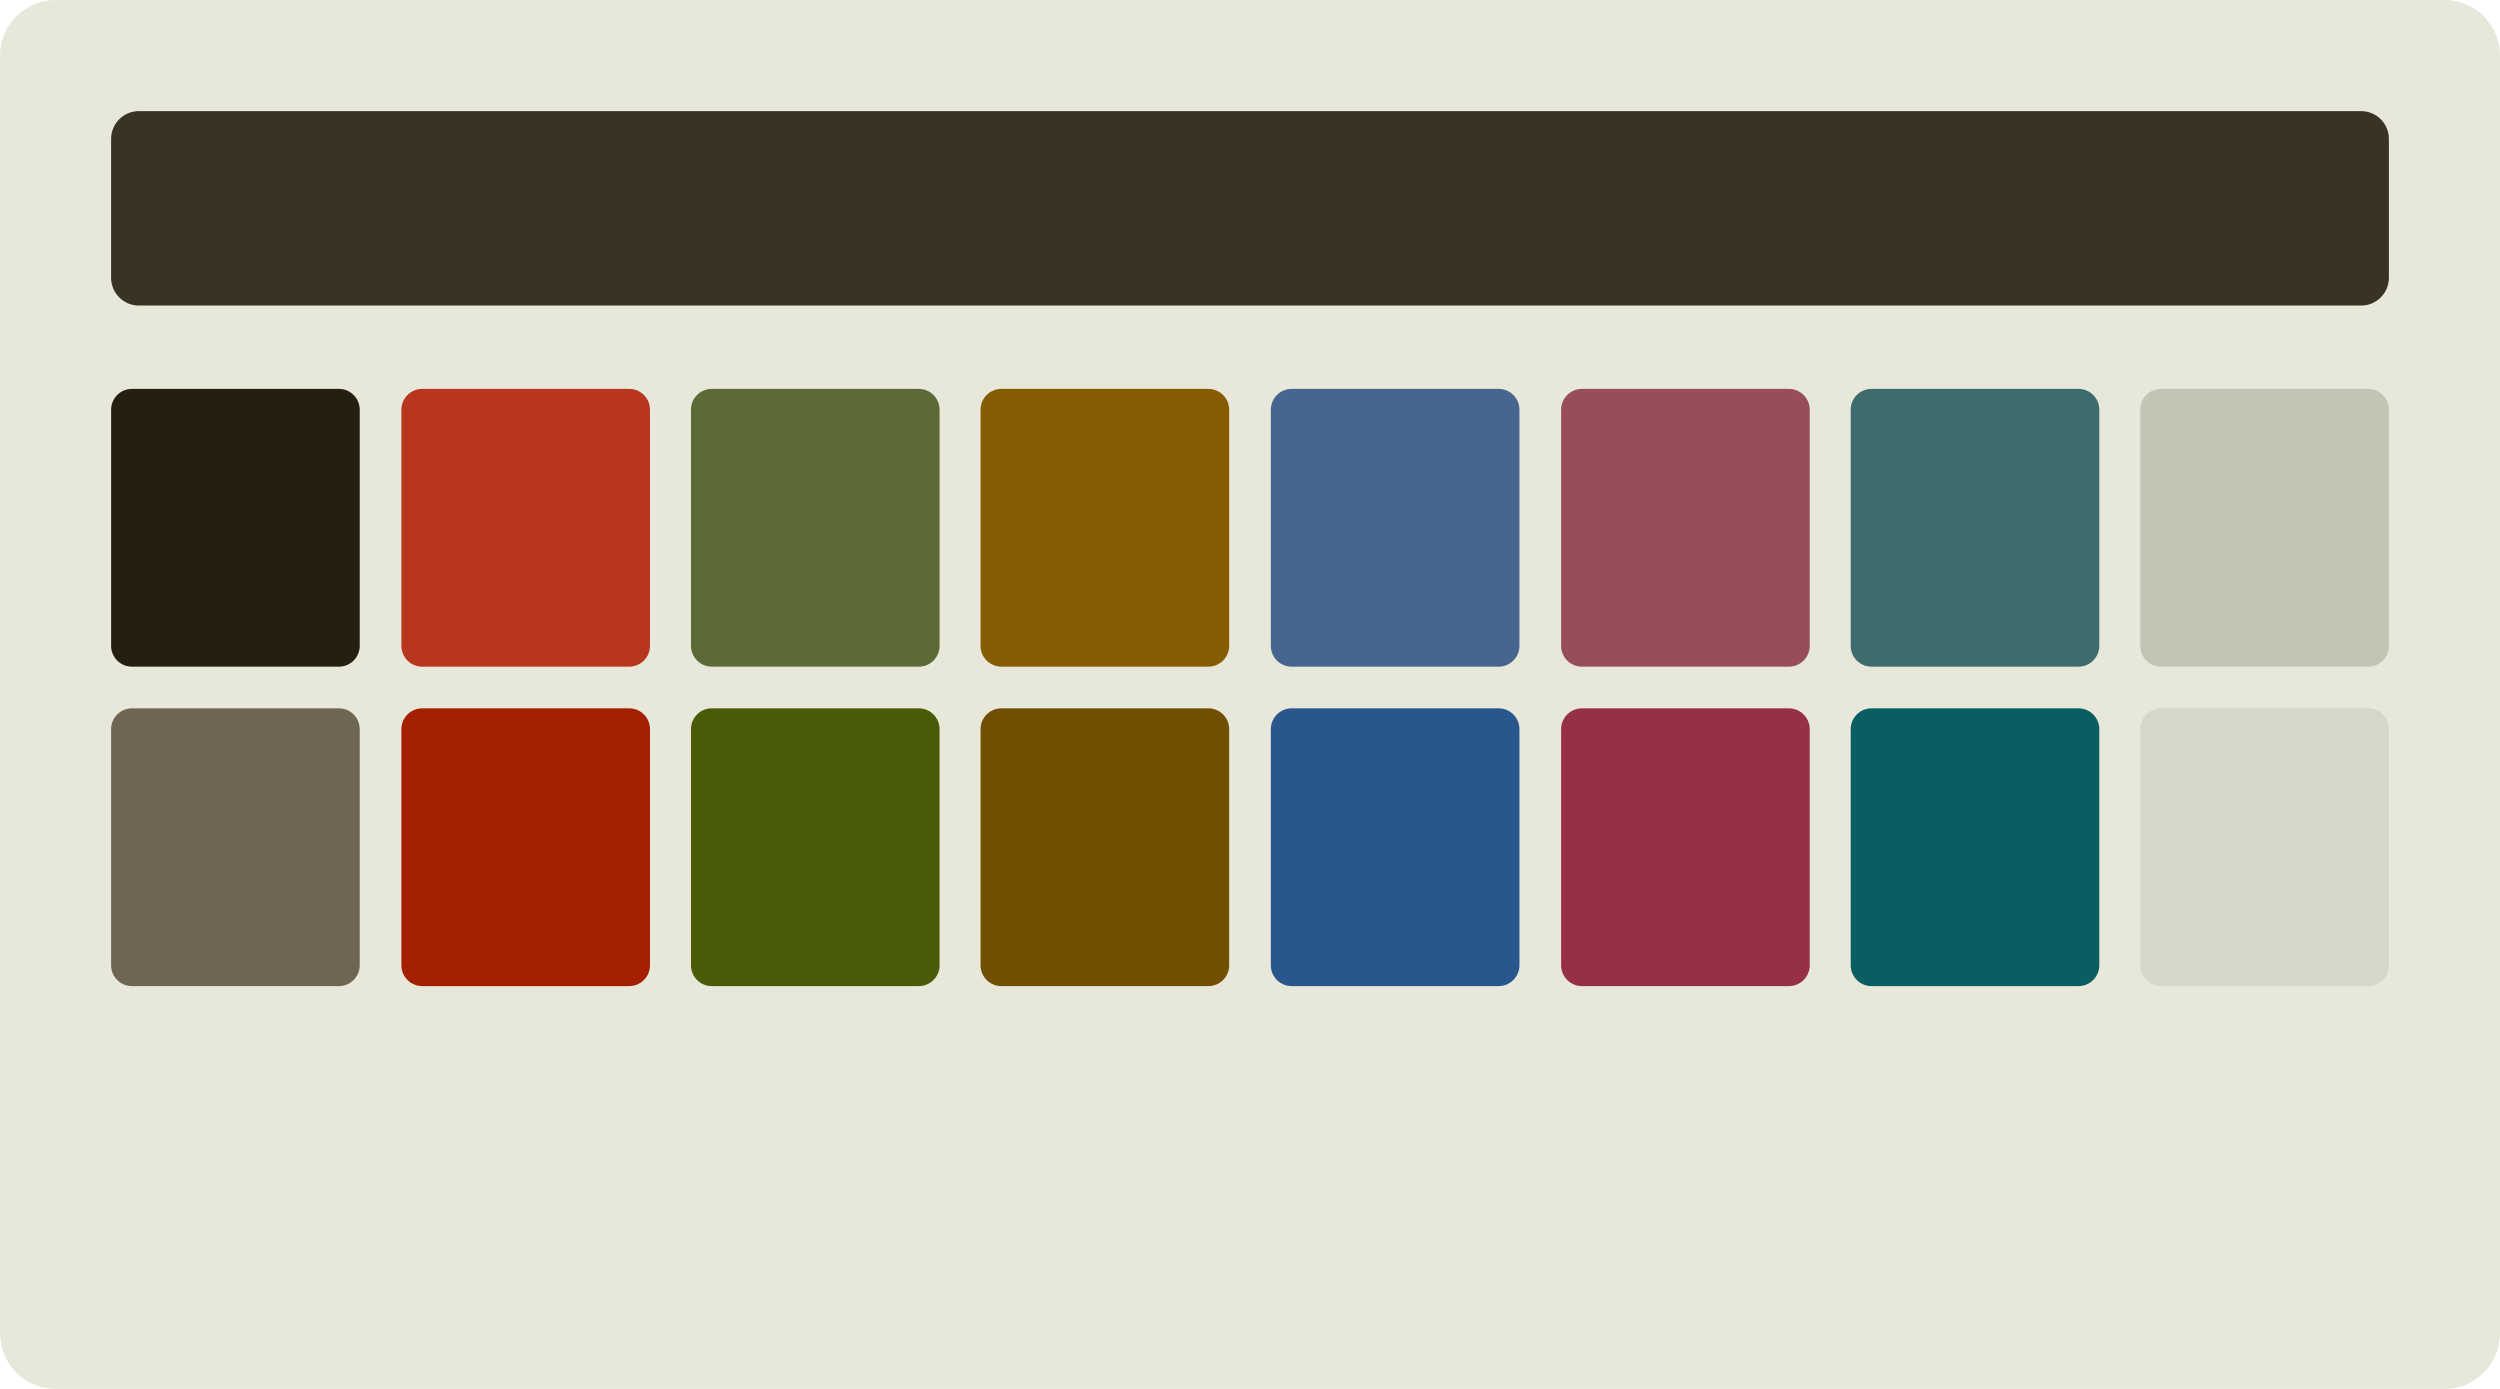
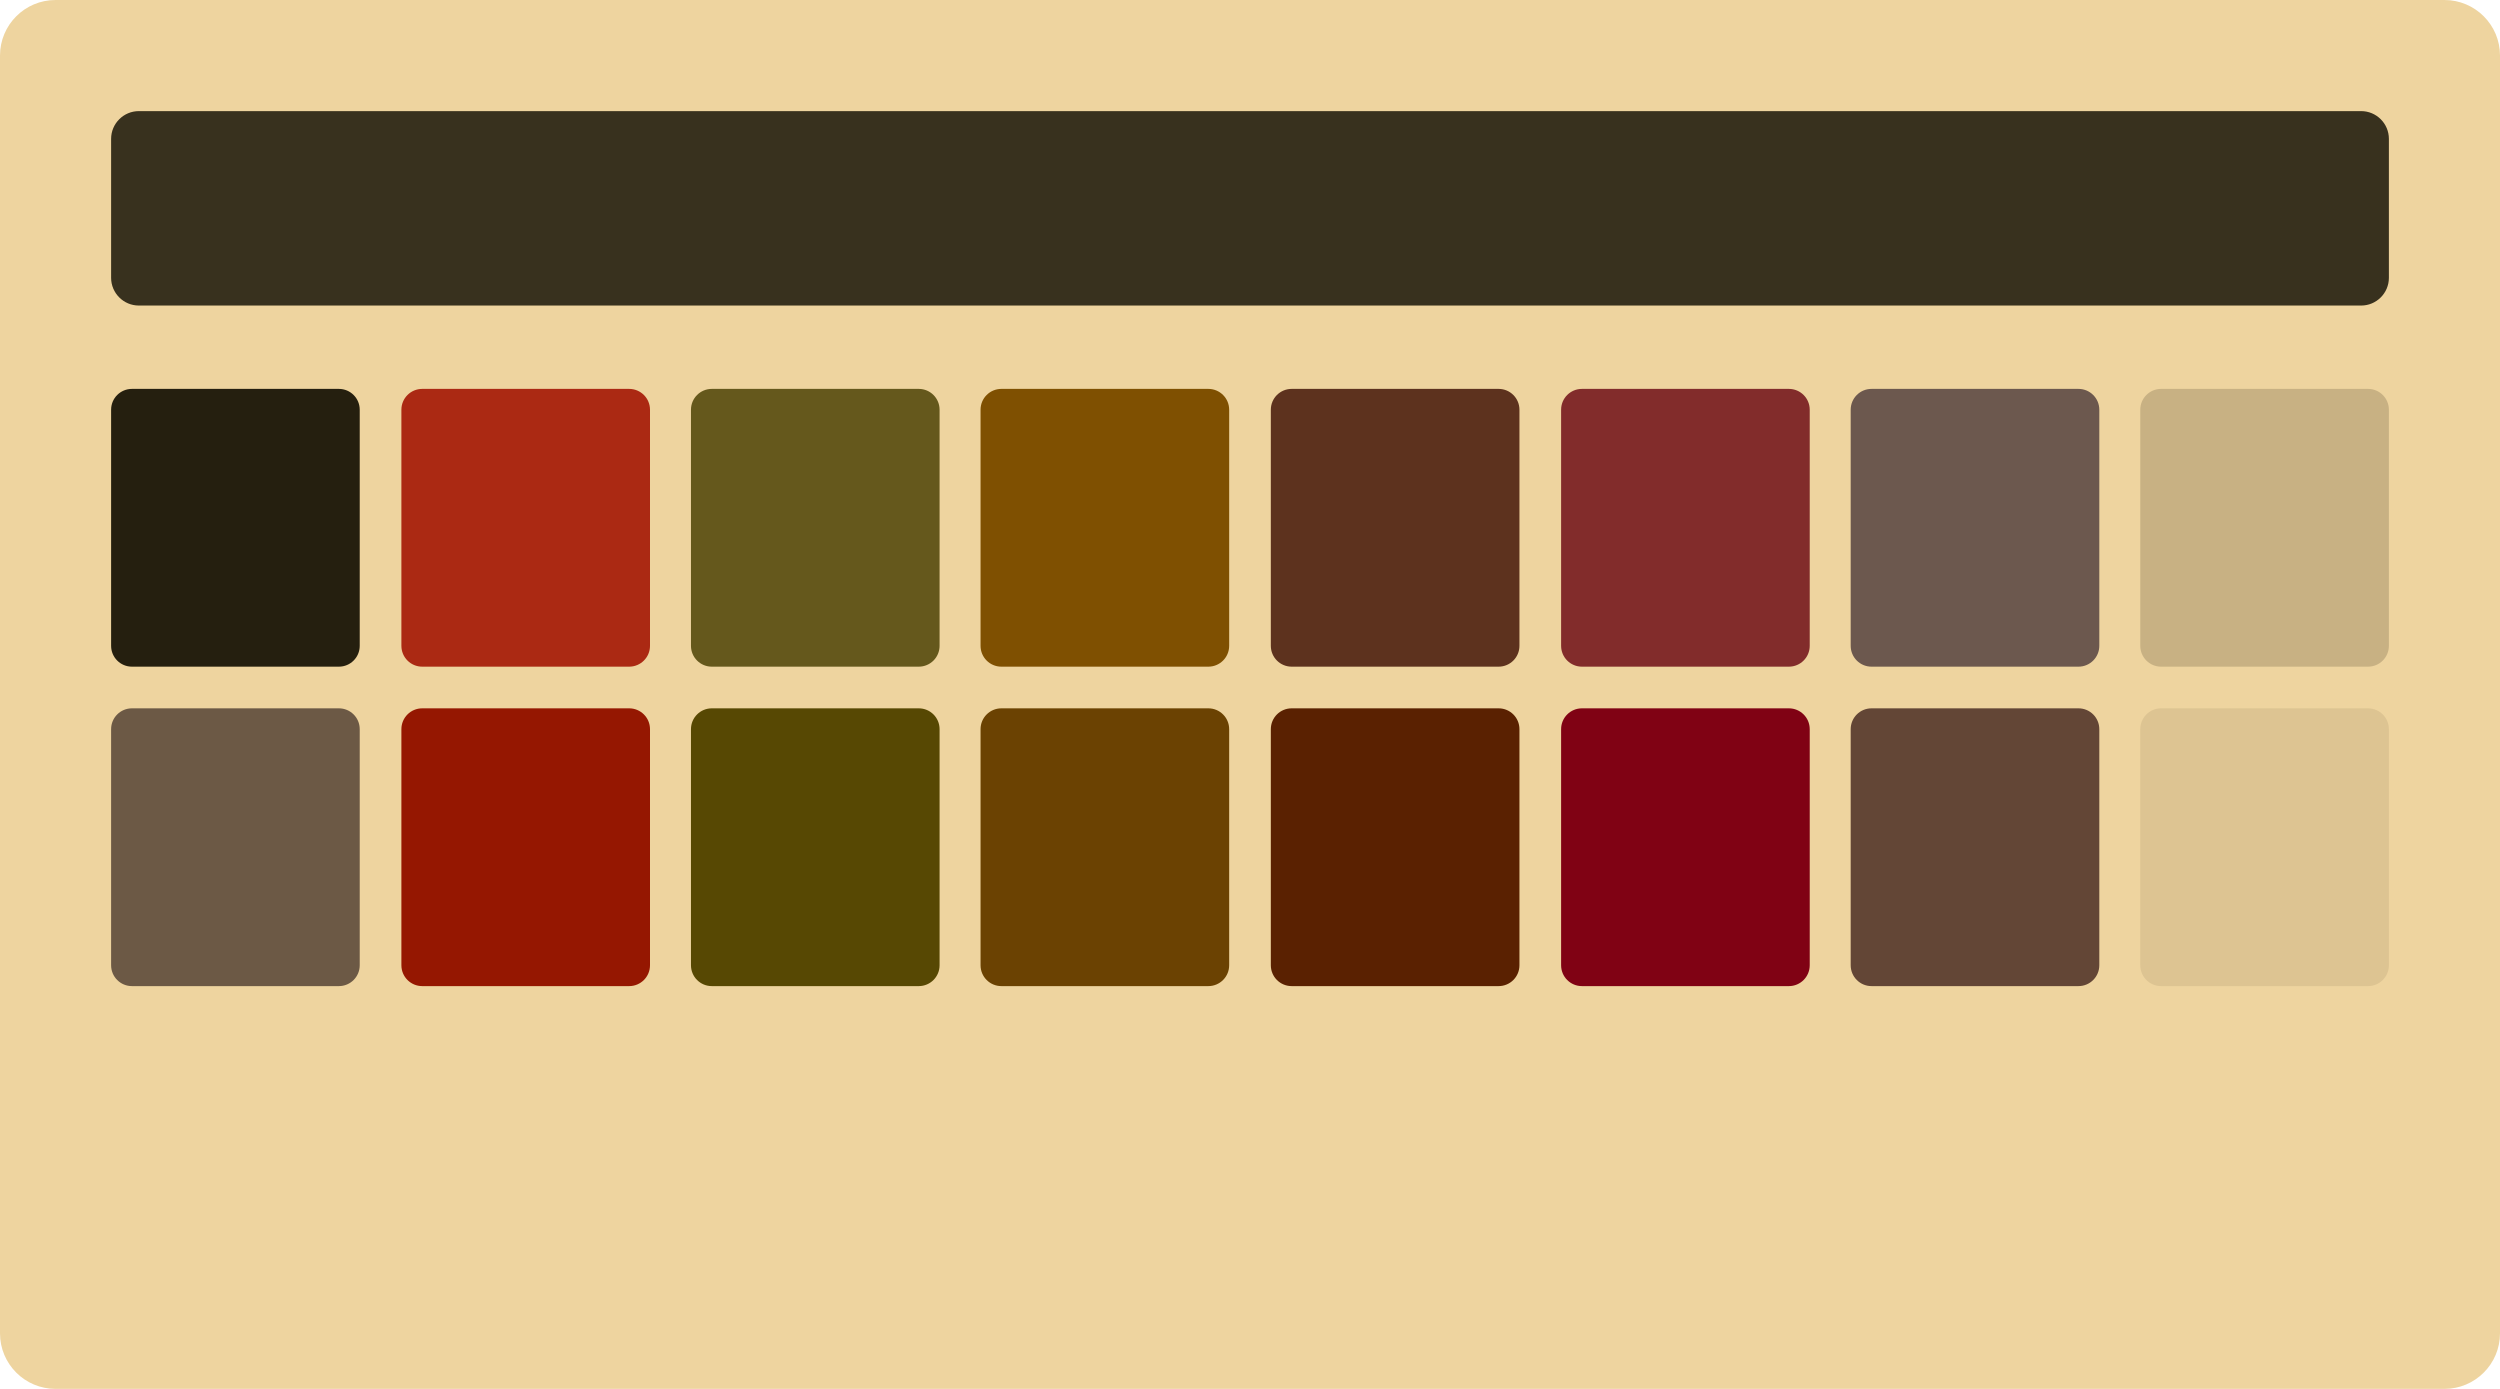
<svg xmlns="http://www.w3.org/2000/svg" width="360" height="200" viewBox="0 0 360 200">
-   <rect width="360" height="200" rx="8" fill="#e7e8d9" />
+   <rect width="360" height="200" rx="8" fill="#eed49f" />
  <rect x="16" y="16" width="328" height="28" rx="4" fill="#251f0f" opacity="0.9" />
  <rect x="16.0" y="56" width="35.8" height="40" rx="3" fill="#251f0f" />
-   <rect x="57.8" y="56" width="35.8" height="40" rx="3" fill="#b7361d" />
-   <rect x="99.5" y="56" width="35.8" height="40" rx="3" fill="#5b6a37" />
-   <rect x="141.2" y="56" width="35.8" height="40" rx="3" fill="#865c02" />
-   <rect x="183.0" y="56" width="35.8" height="40" rx="3" fill="#47668f" />
-   <rect x="224.8" y="56" width="35.8" height="40" rx="3" fill="#984e58" />
-   <rect x="266.5" y="56" width="35.8" height="40" rx="3" fill="#3e6b6e" />
-   <rect x="308.2" y="56" width="35.8" height="40" rx="3" fill="#c4c4b5" />
-   <rect x="16.0" y="102" width="35.8" height="40" rx="3" fill="#6e6553" />
-   <rect x="57.8" y="102" width="35.8" height="40" rx="3" fill="#a52001" />
-   <rect x="99.5" y="102" width="35.8" height="40" rx="3" fill="#4a5b07" />
-   <rect x="141.2" y="102" width="35.8" height="40" rx="3" fill="#724e02" />
-   <rect x="183.0" y="102" width="35.8" height="40" rx="3" fill="#2a568e" />
-   <rect x="224.8" y="102" width="35.8" height="40" rx="3" fill="#963145" />
-   <rect x="266.5" y="102" width="35.8" height="40" rx="3" fill="#095e62" />
-   <rect x="308.2" y="102" width="35.8" height="40" rx="3" fill="#d7d7c9" />
+   <rect x="57.8" y="56" width="35.8" height="40" rx="3" fill="#ab2913" />
+   <rect x="99.5" y="56" width="35.8" height="40" rx="3" fill="#65581c" />
+   <rect x="141.2" y="56" width="35.8" height="40" rx="3" fill="#7f5001" />
+   <rect x="183.0" y="56" width="35.8" height="40" rx="3" fill="#5d321e" />
+   <rect x="224.8" y="56" width="35.8" height="40" rx="3" fill="#822c2b" />
+   <rect x="266.5" y="56" width="35.8" height="40" rx="3" fill="#6c584e" />
+   <rect x="308.2" y="56" width="35.8" height="40" rx="3" fill="#c8b183" />
+   <rect x="16.0" y="102" width="35.8" height="40" rx="3" fill="#6c5945" />
+   <rect x="57.8" y="102" width="35.8" height="40" rx="3" fill="#951701" />
+   <rect x="99.5" y="102" width="35.8" height="40" rx="3" fill="#574803" />
+   <rect x="141.2" y="102" width="35.8" height="40" rx="3" fill="#6b4202" />
+   <rect x="183.0" y="102" width="35.8" height="40" rx="3" fill="#5a2101" />
+   <rect x="224.8" y="102" width="35.8" height="40" rx="3" fill="#800214" />
+   <rect x="266.5" y="102" width="35.8" height="40" rx="3" fill="#634636" />
+   <rect x="308.2" y="102" width="35.8" height="40" rx="3" fill="#ddc492" />
</svg>
